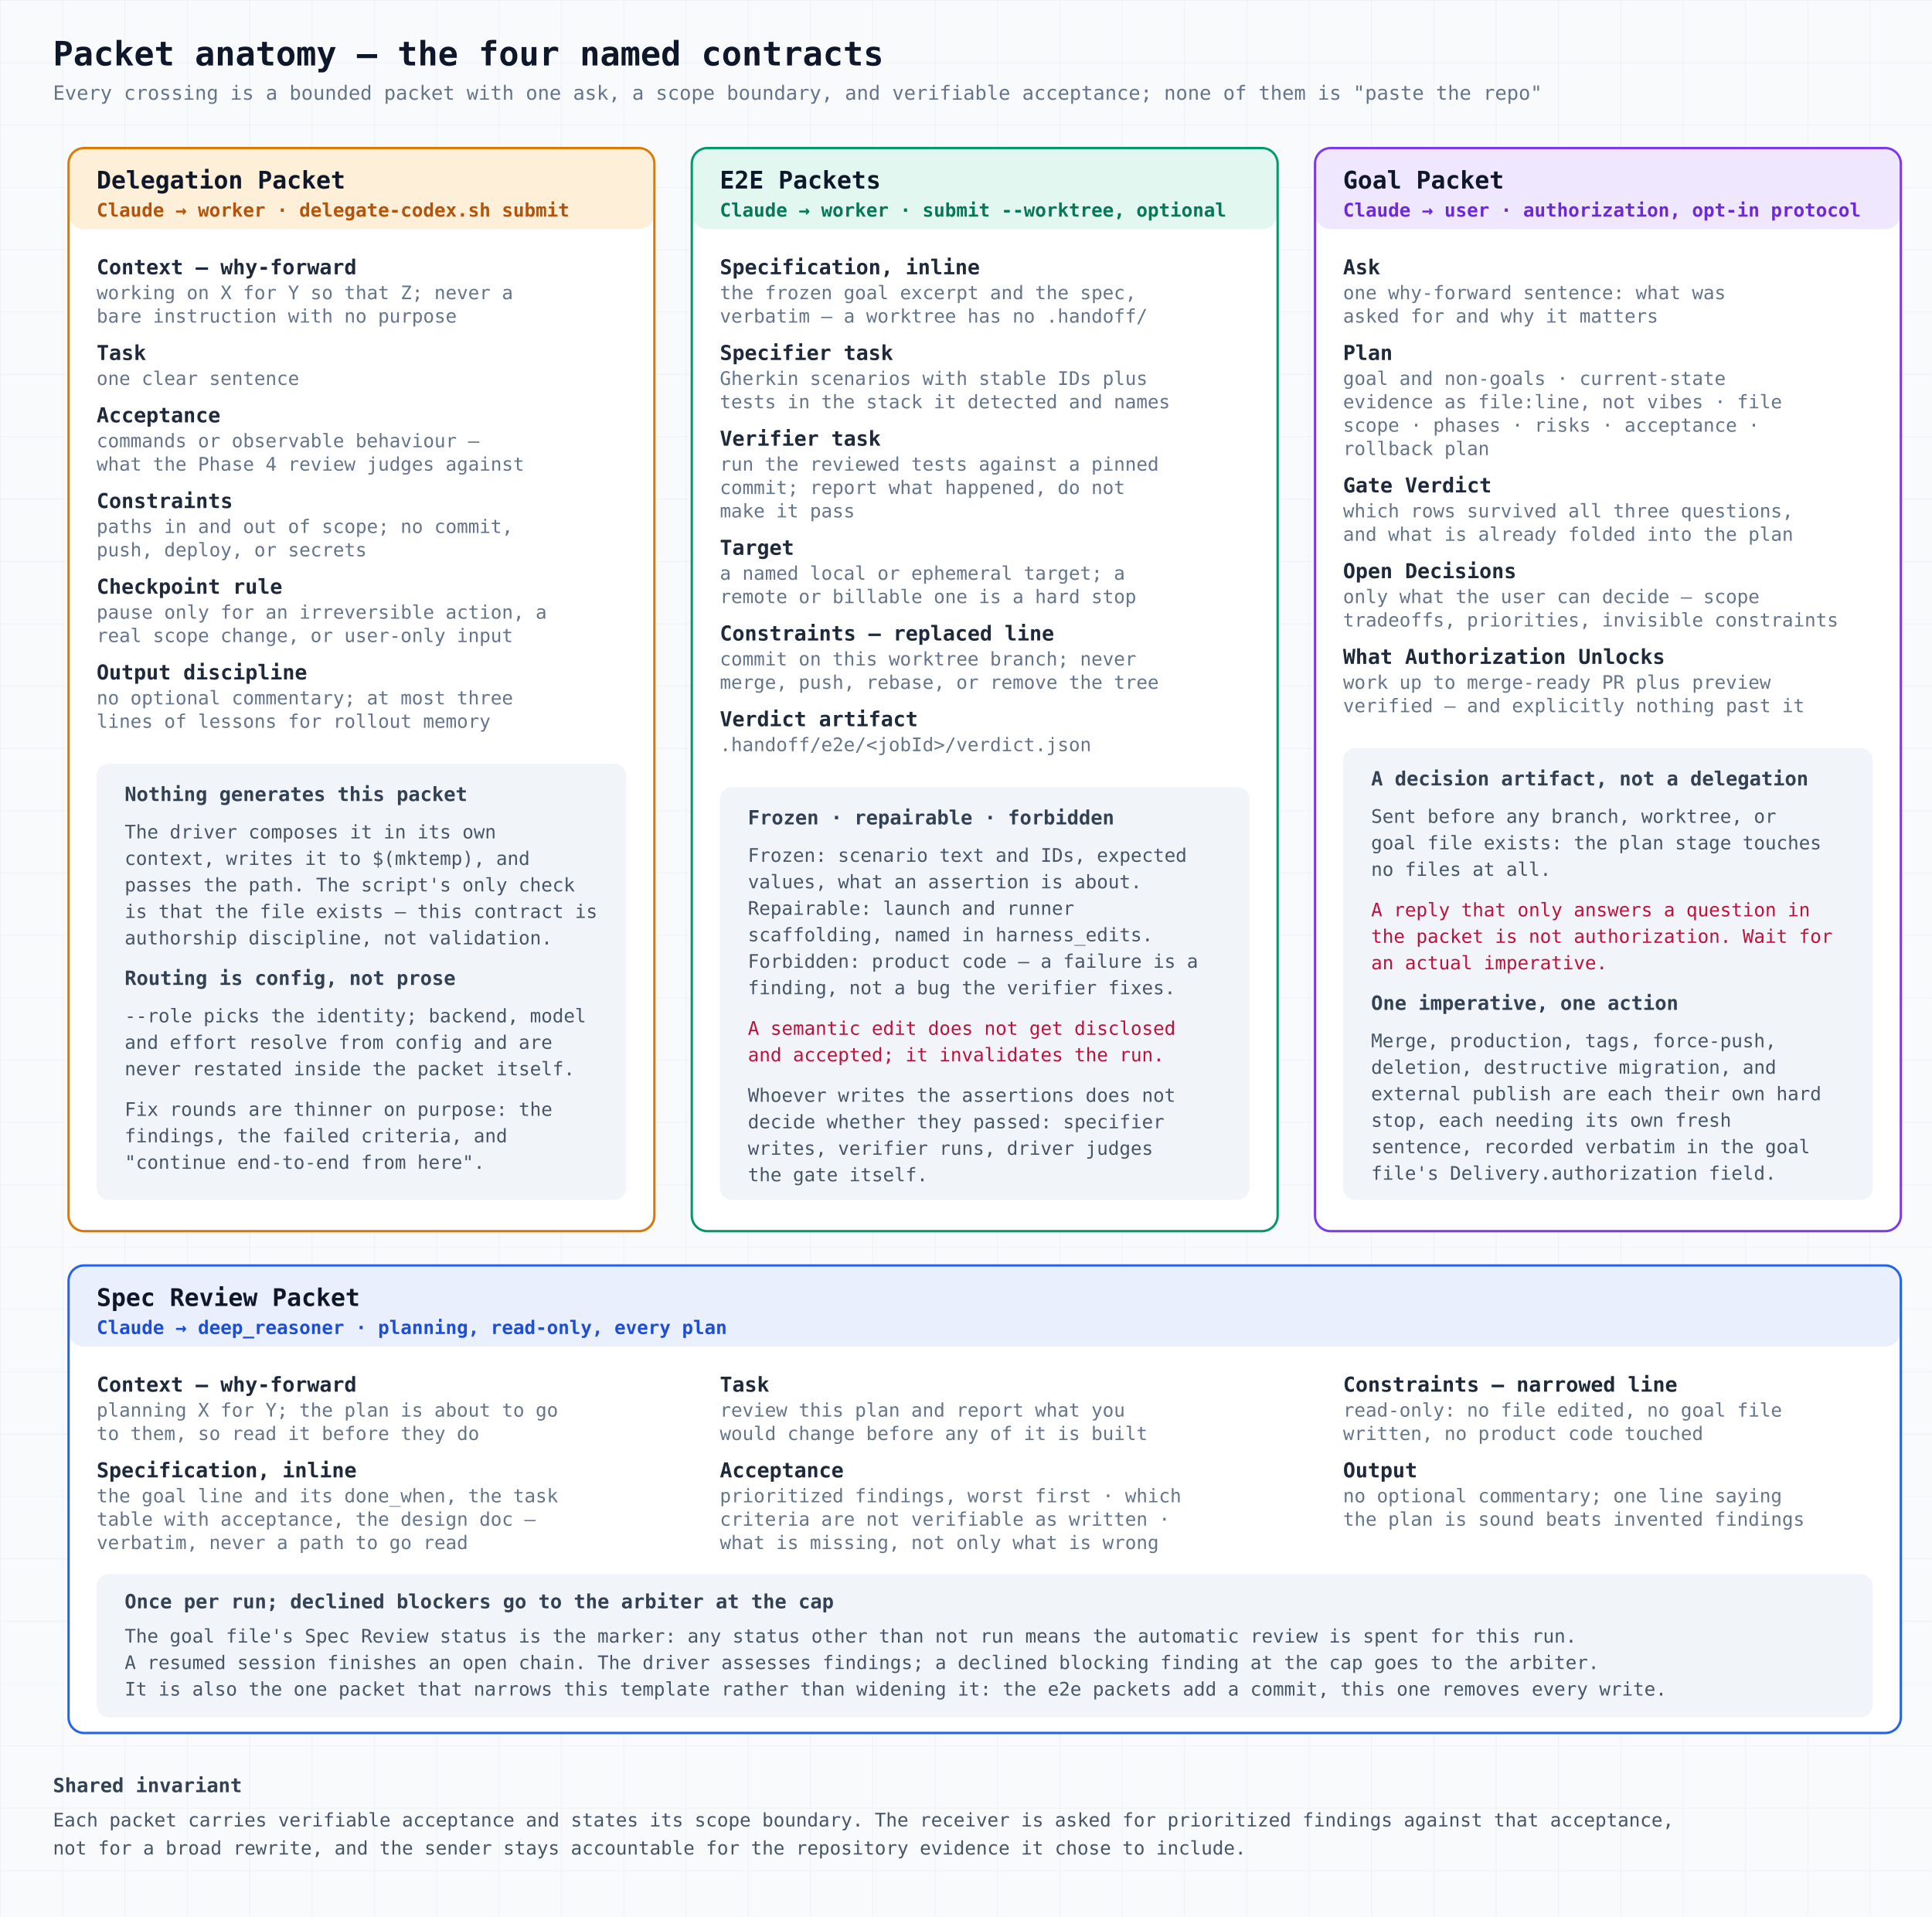
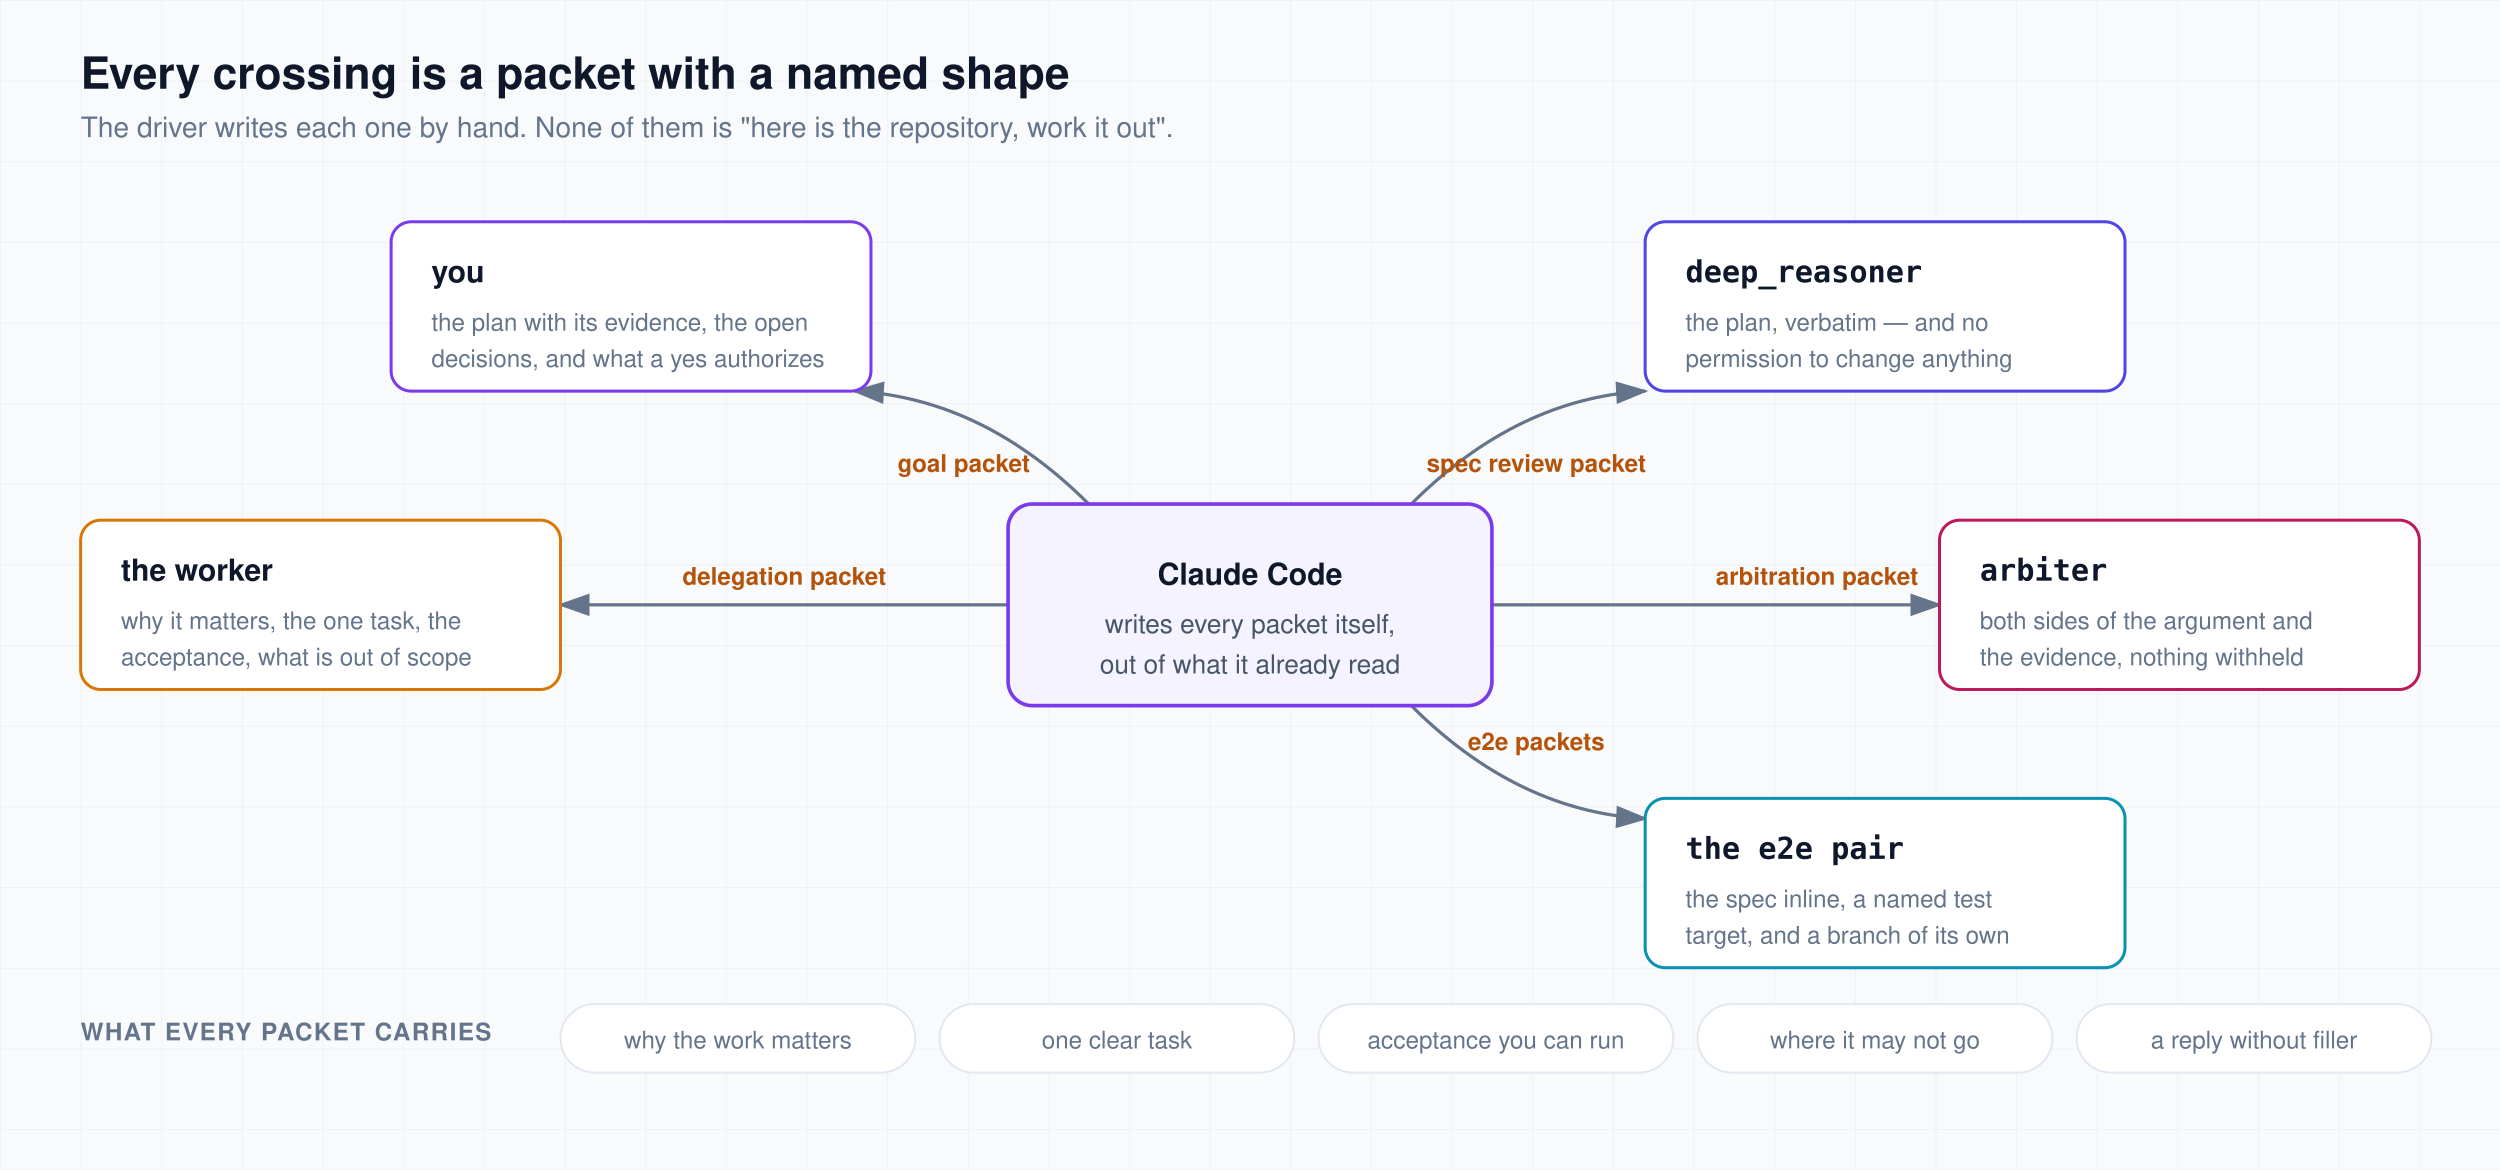
- <svg xmlns="http://www.w3.org/2000/svg" viewBox="0 0 1240 1230">
+ <svg xmlns="http://www.w3.org/2000/svg" viewBox="0 0 1240 580">
  <style>
-     text { font-family: 'JetBrains Mono', 'SF Mono', 'Cascadia Code', ui-monospace, monospace; }
-     .title { font-size: 21.6px; font-weight: 700; fill: #0f172a; }
-     .subtitle { font-size: 12.6px; fill: #64748b; }
-     .cardtitle { font-size: 15.6px; font-weight: 700; fill: #0f172a; }
-     .route { font-size: 12px; font-weight: 600; }
-     .sec { font-size: 13.2px; font-weight: 700; fill: #1e293b; }
-     .secnote { font-size: 12px; fill: #64748b; }
-     .rulehead { font-size: 12.6px; font-weight: 700; fill: #334155; }
-     .rule { font-size: 12px; fill: #475569; }
-     .warn { font-size: 12px; fill: #be123c; }
+     text { font-family: -apple-system, BlinkMacSystemFont, "Segoe UI", Helvetica, Arial, sans-serif; fill: #0f172a; }
+     .m { font-family: "SF Mono", Menlo, Consolas, ui-monospace, monospace; }
+     .title { font-size: 22px; font-weight: 700; }
+     .sub { font-size: 14px; fill: #64748b; }
+     .name { font-size: 15px; font-weight: 700; }
+     .line { font-size: 13px; fill: #475569; }
+     .small { font-size: 12px; fill: #64748b; }
+     .pkt { font-size: 12px; font-weight: 700; fill: #b45309; }
+     .head { font-size: 12px; font-weight: 700; fill: #64748b; letter-spacing: 0.06em; }
  </style>
  <defs>
    <pattern id="grid" width="40" height="40" patternUnits="userSpaceOnUse">
      <path d="M 40 0 L 0 0 0 40" fill="none" stroke="#e6ebf2" stroke-width="0.5" />
    </pattern>
+     <marker id="arrow" markerWidth="10" markerHeight="7" refX="9" refY="3.5" orient="auto">
+       <polygon points="0 0, 10 3.5, 0 7" fill="#64748b" />
+     </marker>
  </defs>
-   <rect width="1240" height="1230" fill="#f8fafc" />
-   <rect width="1240" height="1230" fill="url(#grid)" />
-   <text x="34" y="42" class="title">Packet anatomy — the four named contracts</text>
-   <text x="34" y="64" class="subtitle">Every crossing is a bounded packet with one ask, a scope boundary, and verifiable acceptance; none of them is "paste the repo"</text>
-   <rect x="44" y="95" width="376" height="695" rx="10" fill="#ffffff" stroke="#d97706" stroke-width="1.5" />
-   <rect x="44" y="95" width="376" height="52" rx="10" fill="rgba(245,158,11,0.16)" />
-   <text x="62" y="121" class="cardtitle">Delegation Packet</text>
-   <text x="62" y="139" class="route" fill="#b45309">Claude → worker · delegate-codex.sh submit</text>
-   <text x="62" y="176" class="sec">Context — why-forward</text>
-   <text x="62" y="192" class="secnote">working on X for Y so that Z; never a</text>
-   <text x="62" y="207" class="secnote">bare instruction with no purpose</text>
-   <text x="62" y="231" class="sec">Task</text>
-   <text x="62" y="247" class="secnote">one clear sentence</text>
-   <text x="62" y="271" class="sec">Acceptance</text>
-   <text x="62" y="287" class="secnote">commands or observable behaviour —</text>
-   <text x="62" y="302" class="secnote">what the Phase 4 review judges against</text>
-   <text x="62" y="326" class="sec">Constraints</text>
-   <text x="62" y="342" class="secnote">paths in and out of scope; no commit,</text>
-   <text x="62" y="357" class="secnote">push, deploy, or secrets</text>
-   <text x="62" y="381" class="sec">Checkpoint rule</text>
-   <text x="62" y="397" class="secnote">pause only for an irreversible action, a</text>
-   <text x="62" y="412" class="secnote">real scope change, or user-only input</text>
-   <text x="62" y="436" class="sec">Output discipline</text>
-   <text x="62" y="452" class="secnote">no optional commentary; at most three</text>
-   <text x="62" y="467" class="secnote">lines of lessons for rollout memory</text>
-   <rect x="62" y="490" width="340" height="280" rx="8" fill="#f1f5f9" />
-   <text x="80" y="514" class="rulehead">Nothing generates this packet</text>
-   <text x="80" y="538" class="rule">The driver composes it in its own</text>
-   <text x="80" y="555" class="rule">context, writes it to $(mktemp), and</text>
-   <text x="80" y="572" class="rule">passes the path. The script's only check</text>
-   <text x="80" y="589" class="rule">is that the file exists — this contract is</text>
-   <text x="80" y="606" class="rule">authorship discipline, not validation.</text>
-   <text x="80" y="632" class="rulehead">Routing is config, not prose</text>
-   <text x="80" y="656" class="rule">--role picks the identity; backend, model</text>
-   <text x="80" y="673" class="rule">and effort resolve from config and are</text>
-   <text x="80" y="690" class="rule">never restated inside the packet itself.</text>
-   <text x="80" y="716" class="rule">Fix rounds are thinner on purpose: the</text>
-   <text x="80" y="733" class="rule">findings, the failed criteria, and</text>
-   <text x="80" y="750" class="rule">"continue end-to-end from here".</text>
-   <rect x="444" y="95" width="376" height="695" rx="10" fill="#ffffff" stroke="#059669" stroke-width="1.5" />
-   <rect x="444" y="95" width="376" height="52" rx="10" fill="rgba(16,185,129,0.12)" />
-   <text x="462" y="121" class="cardtitle">E2E Packets</text>
-   <text x="462" y="139" class="route" fill="#047857">Claude → worker · submit --worktree, optional</text>
-   <text x="462" y="176" class="sec">Specification, inline</text>
-   <text x="462" y="192" class="secnote">the frozen goal excerpt and the spec,</text>
-   <text x="462" y="207" class="secnote">verbatim — a worktree has no .handoff/</text>
-   <text x="462" y="231" class="sec">Specifier task</text>
-   <text x="462" y="247" class="secnote">Gherkin scenarios with stable IDs plus</text>
-   <text x="462" y="262" class="secnote">tests in the stack it detected and names</text>
-   <text x="462" y="286" class="sec">Verifier task</text>
-   <text x="462" y="302" class="secnote">run the reviewed tests against a pinned</text>
-   <text x="462" y="317" class="secnote">commit; report what happened, do not</text>
-   <text x="462" y="332" class="secnote">make it pass</text>
-   <text x="462" y="356" class="sec">Target</text>
-   <text x="462" y="372" class="secnote">a named local or ephemeral target; a</text>
-   <text x="462" y="387" class="secnote">remote or billable one is a hard stop</text>
-   <text x="462" y="411" class="sec">Constraints — replaced line</text>
-   <text x="462" y="427" class="secnote">commit on this worktree branch; never</text>
-   <text x="462" y="442" class="secnote">merge, push, rebase, or remove the tree</text>
-   <text x="462" y="466" class="sec">Verdict artifact</text>
-   <text x="462" y="482" class="secnote">.handoff/e2e/&lt;jobId&gt;/verdict.json</text>
-   <rect x="462" y="505" width="340" height="265" rx="8" fill="#f1f5f9" />
-   <text x="480" y="529" class="rulehead">Frozen · repairable · forbidden</text>
-   <text x="480" y="553" class="rule">Frozen: scenario text and IDs, expected</text>
-   <text x="480" y="570" class="rule">values, what an assertion is about.</text>
-   <text x="480" y="587" class="rule">Repairable: launch and runner</text>
-   <text x="480" y="604" class="rule">scaffolding, named in harness_edits.</text>
-   <text x="480" y="621" class="rule">Forbidden: product code — a failure is a</text>
-   <text x="480" y="638" class="rule">finding, not a bug the verifier fixes.</text>
-   <text x="480" y="664" class="warn">A semantic edit does not get disclosed</text>
-   <text x="480" y="681" class="warn">and accepted; it invalidates the run.</text>
-   <text x="480" y="707" class="rule">Whoever writes the assertions does not</text>
-   <text x="480" y="724" class="rule">decide whether they passed: specifier</text>
-   <text x="480" y="741" class="rule">writes, verifier runs, driver judges</text>
-   <text x="480" y="758" class="rule">the gate itself.</text>
-   <rect x="844" y="95" width="376" height="695" rx="10" fill="#ffffff" stroke="#7c3aed" stroke-width="1.5" />
-   <rect x="844" y="95" width="376" height="52" rx="10" fill="rgba(124,58,237,0.12)" />
-   <text x="862" y="121" class="cardtitle">Goal Packet</text>
-   <text x="862" y="139" class="route" fill="#6d28d9">Claude → user · authorization, opt-in protocol</text>
-   <text x="862" y="176" class="sec">Ask</text>
-   <text x="862" y="192" class="secnote">one why-forward sentence: what was</text>
-   <text x="862" y="207" class="secnote">asked for and why it matters</text>
-   <text x="862" y="231" class="sec">Plan</text>
-   <text x="862" y="247" class="secnote">goal and non-goals · current-state</text>
-   <text x="862" y="262" class="secnote">evidence as file:line, not vibes · file</text>
-   <text x="862" y="277" class="secnote">scope · phases · risks · acceptance ·</text>
-   <text x="862" y="292" class="secnote">rollback plan</text>
-   <text x="862" y="316" class="sec">Gate Verdict</text>
-   <text x="862" y="332" class="secnote">which rows survived all three questions,</text>
-   <text x="862" y="347" class="secnote">and what is already folded into the plan</text>
-   <text x="862" y="371" class="sec">Open Decisions</text>
-   <text x="862" y="387" class="secnote">only what the user can decide — scope</text>
-   <text x="862" y="402" class="secnote">tradeoffs, priorities, invisible constraints</text>
-   <text x="862" y="426" class="sec">What Authorization Unlocks</text>
-   <text x="862" y="442" class="secnote">work up to merge-ready PR plus preview</text>
-   <text x="862" y="457" class="secnote">verified — and explicitly nothing past it</text>
-   <rect x="862" y="480" width="340" height="290" rx="8" fill="#f1f5f9" />
-   <text x="880" y="504" class="rulehead">A decision artifact, not a delegation</text>
-   <text x="880" y="528" class="rule">Sent before any branch, worktree, or</text>
-   <text x="880" y="545" class="rule">goal file exists: the plan stage touches</text>
-   <text x="880" y="562" class="rule">no files at all.</text>
-   <text x="880" y="588" class="warn">A reply that only answers a question in</text>
-   <text x="880" y="605" class="warn">the packet is not authorization. Wait for</text>
-   <text x="880" y="622" class="warn">an actual imperative.</text>
-   <text x="880" y="648" class="rulehead">One imperative, one action</text>
-   <text x="880" y="672" class="rule">Merge, production, tags, force-push,</text>
-   <text x="880" y="689" class="rule">deletion, destructive migration, and</text>
-   <text x="880" y="706" class="rule">external publish are each their own hard</text>
-   <text x="880" y="723" class="rule">stop, each needing its own fresh</text>
-   <text x="880" y="740" class="rule">sentence, recorded verbatim in the goal</text>
-   <text x="880" y="757" class="rule">file's Delivery.authorization field.</text>
-   <rect x="44" y="812" width="1176" height="300" rx="10" fill="#ffffff" stroke="#2563eb" stroke-width="1.5" />
-   <rect x="44" y="812" width="1176" height="52" rx="10" fill="rgba(37,99,235,0.10)" />
-   <text x="62" y="838" class="cardtitle">Spec Review Packet</text>
-   <text x="62" y="856" class="route" fill="#1d4ed8">Claude → deep_reasoner · planning, read-only, every plan</text>
-   <text x="62" y="893" class="sec">Context — why-forward</text>
-   <text x="62" y="909" class="secnote">planning X for Y; the plan is about to go</text>
-   <text x="62" y="924" class="secnote">to them, so read it before they do</text>
-   <text x="62" y="948" class="sec">Specification, inline</text>
-   <text x="62" y="964" class="secnote">the goal line and its done_when, the task</text>
-   <text x="62" y="979" class="secnote">table with acceptance, the design doc —</text>
-   <text x="62" y="994" class="secnote">verbatim, never a path to go read</text>
-   <text x="462" y="893" class="sec">Task</text>
-   <text x="462" y="909" class="secnote">review this plan and report what you</text>
-   <text x="462" y="924" class="secnote">would change before any of it is built</text>
-   <text x="462" y="948" class="sec">Acceptance</text>
-   <text x="462" y="964" class="secnote">prioritized findings, worst first · which</text>
-   <text x="462" y="979" class="secnote">criteria are not verifiable as written ·</text>
-   <text x="462" y="994" class="secnote">what is missing, not only what is wrong</text>
-   <text x="862" y="893" class="sec">Constraints — narrowed line</text>
-   <text x="862" y="909" class="secnote">read-only: no file edited, no goal file</text>
-   <text x="862" y="924" class="secnote">written, no product code touched</text>
-   <text x="862" y="948" class="sec">Output</text>
-   <text x="862" y="964" class="secnote">no optional commentary; one line saying</text>
-   <text x="862" y="979" class="secnote">the plan is sound beats invented findings</text>
-   <rect x="62" y="1010" width="1140" height="92" rx="8" fill="#f1f5f9" />
-   <text x="80" y="1032" class="rulehead">Once per run; declined blockers go to the arbiter at the cap</text>
-   <text x="80" y="1054" class="rule">The goal file's Spec Review status is the marker: any status other than not run means the automatic review is spent for this run.</text>
-   <text x="80" y="1071" class="rule">A resumed session finishes an open chain. The driver assesses findings; a declined blocking finding at the cap goes to the arbiter.</text>
-   <text x="80" y="1088" class="rule">It is also the one packet that narrows this template rather than widening it: the e2e packets add a commit, this one removes every write.</text>
-   <text x="34" y="1150" class="rulehead">Shared invariant</text>
-   <text x="34" y="1172" class="rule">Each packet carries verifiable acceptance and states its scope boundary. The receiver is asked for prioritized findings against that acceptance,</text>
-   <text x="34" y="1190" class="rule">not for a broad rewrite, and the sender stays accountable for the repository evidence it chose to include.</text>
+   <rect width="1240" height="580" fill="#f8fafc" />
+   <rect width="1240" height="580" fill="url(#grid)" />
+   <text x="40" y="44" class="title">Every crossing is a packet with a named shape</text>
+   <text x="40" y="68" class="sub">The driver writes each one by hand. None of them is "here is the repository, work it out".</text>
+   <line x1="500" y1="300" x2="278" y2="300" stroke="#64748b" stroke-width="1.6" marker-end="url(#arrow)" />
+   <path d="M 540 250 C 500 210, 460 196, 424 194" fill="none" stroke="#64748b" stroke-width="1.6" marker-end="url(#arrow)" />
+   <path d="M 700 250 C 740 210, 780 196, 816 194" fill="none" stroke="#64748b" stroke-width="1.6" marker-end="url(#arrow)" />
+   <line x1="740" y1="300" x2="962" y2="300" stroke="#64748b" stroke-width="1.6" marker-end="url(#arrow)" />
+   <path d="M 700 350 C 740 390, 780 404, 816 406" fill="none" stroke="#64748b" stroke-width="1.6" marker-end="url(#arrow)" />
+   <text x="389" y="290" class="pkt" text-anchor="middle">delegation packet</text>
+   <text x="478" y="234" class="pkt" text-anchor="middle">goal packet</text>
+   <text x="762" y="234" class="pkt" text-anchor="middle">spec review packet</text>
+   <text x="851" y="290" class="pkt">arbitration packet</text>
+   <text x="762" y="372" class="pkt" text-anchor="middle">e2e packets</text>
+   <rect x="500" y="250" width="240" height="100" rx="12" fill="#f5f3ff" stroke="#7c3aed" stroke-width="1.8" />
+   <text x="620" y="290" class="name" text-anchor="middle">Claude Code</text>
+   <text x="620" y="314" class="line" text-anchor="middle">writes every packet itself,</text>
+   <text x="620" y="334" class="line" text-anchor="middle">out of what it already read</text>
+   <rect x="40" y="258" width="238" height="84" rx="10" fill="#ffffff" stroke="#d97706" stroke-width="1.5" />
+   <text x="60" y="288" class="name">the worker</text>
+   <text x="60" y="312" class="small">why it matters, the one task, the</text>
+   <text x="60" y="330" class="small">acceptance, what is out of scope</text>
+   <rect x="194" y="110" width="238" height="84" rx="10" fill="#ffffff" stroke="#7c3aed" stroke-width="1.5" />
+   <text x="214" y="140" class="name">you</text>
+   <text x="214" y="164" class="small">the plan with its evidence, the open</text>
+   <text x="214" y="182" class="small">decisions, and what a yes authorizes</text>
+   <rect x="816" y="110" width="238" height="84" rx="10" fill="#ffffff" stroke="#4f46e5" stroke-width="1.5" />
+   <text x="836" y="140" class="name m" fill="#4f46e5">deep_reasoner</text>
+   <text x="836" y="164" class="small">the plan, verbatim — and no</text>
+   <text x="836" y="182" class="small">permission to change anything</text>
+   <rect x="962" y="258" width="238" height="84" rx="10" fill="#ffffff" stroke="#be185d" stroke-width="1.5" />
+   <text x="982" y="288" class="name m" fill="#be185d">arbiter</text>
+   <text x="982" y="312" class="small">both sides of the argument and</text>
+   <text x="982" y="330" class="small">the evidence, nothing withheld</text>
+   <rect x="816" y="396" width="238" height="84" rx="10" fill="#ffffff" stroke="#0891b2" stroke-width="1.5" />
+   <text x="836" y="426" class="name m" fill="#0e7490">the e2e pair</text>
+   <text x="836" y="450" class="small">the spec inline, a named test</text>
+   <text x="836" y="468" class="small">target, and a branch of its own</text>
+   <text x="40" y="516" class="head">WHAT EVERY PACKET CARRIES</text>
+   <rect x="278" y="498" width="176" height="34" rx="17" fill="#ffffff" stroke="#e2e8f0" />
+   <text x="366" y="520" class="small" text-anchor="middle">why the work matters</text>
+   <rect x="466" y="498" width="176" height="34" rx="17" fill="#ffffff" stroke="#e2e8f0" />
+   <text x="554" y="520" class="small" text-anchor="middle">one clear task</text>
+   <rect x="654" y="498" width="176" height="34" rx="17" fill="#ffffff" stroke="#e2e8f0" />
+   <text x="742" y="520" class="small" text-anchor="middle">acceptance you can run</text>
+   <rect x="842" y="498" width="176" height="34" rx="17" fill="#ffffff" stroke="#e2e8f0" />
+   <text x="930" y="520" class="small" text-anchor="middle">where it may not go</text>
+   <rect x="1030" y="498" width="176" height="34" rx="17" fill="#ffffff" stroke="#e2e8f0" />
+   <text x="1118" y="520" class="small" text-anchor="middle">a reply without filler</text>
</svg>
